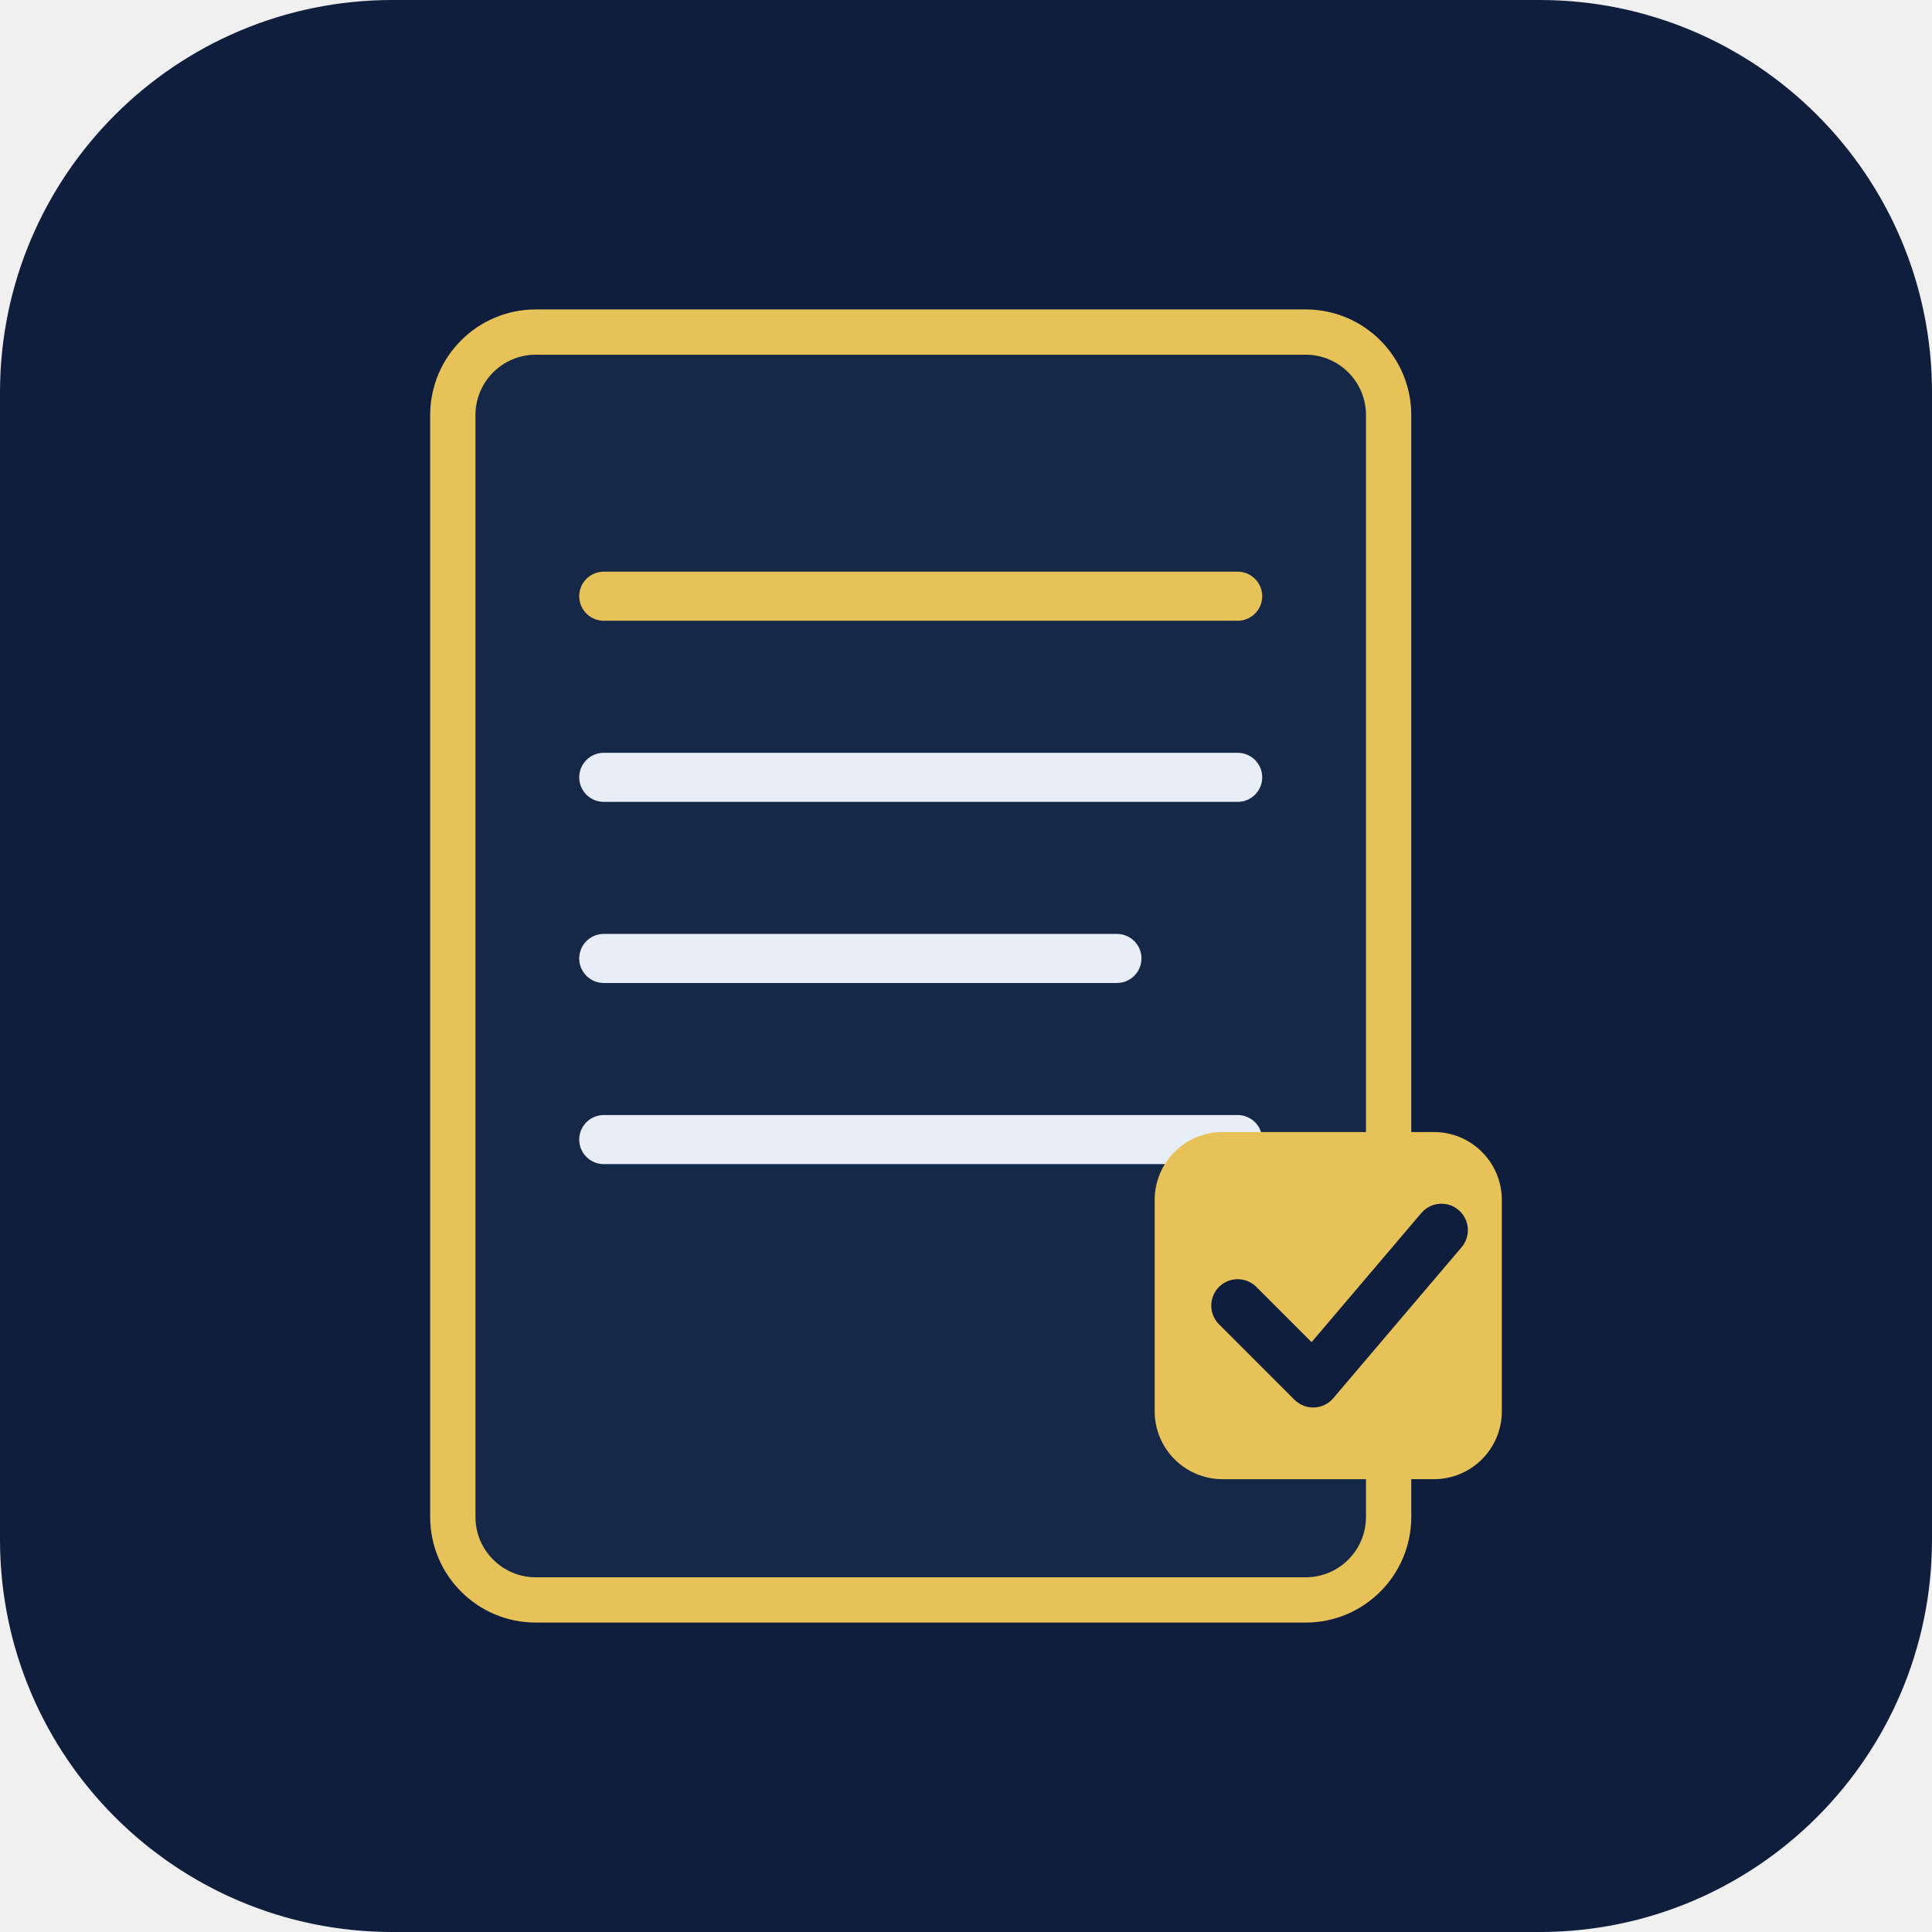
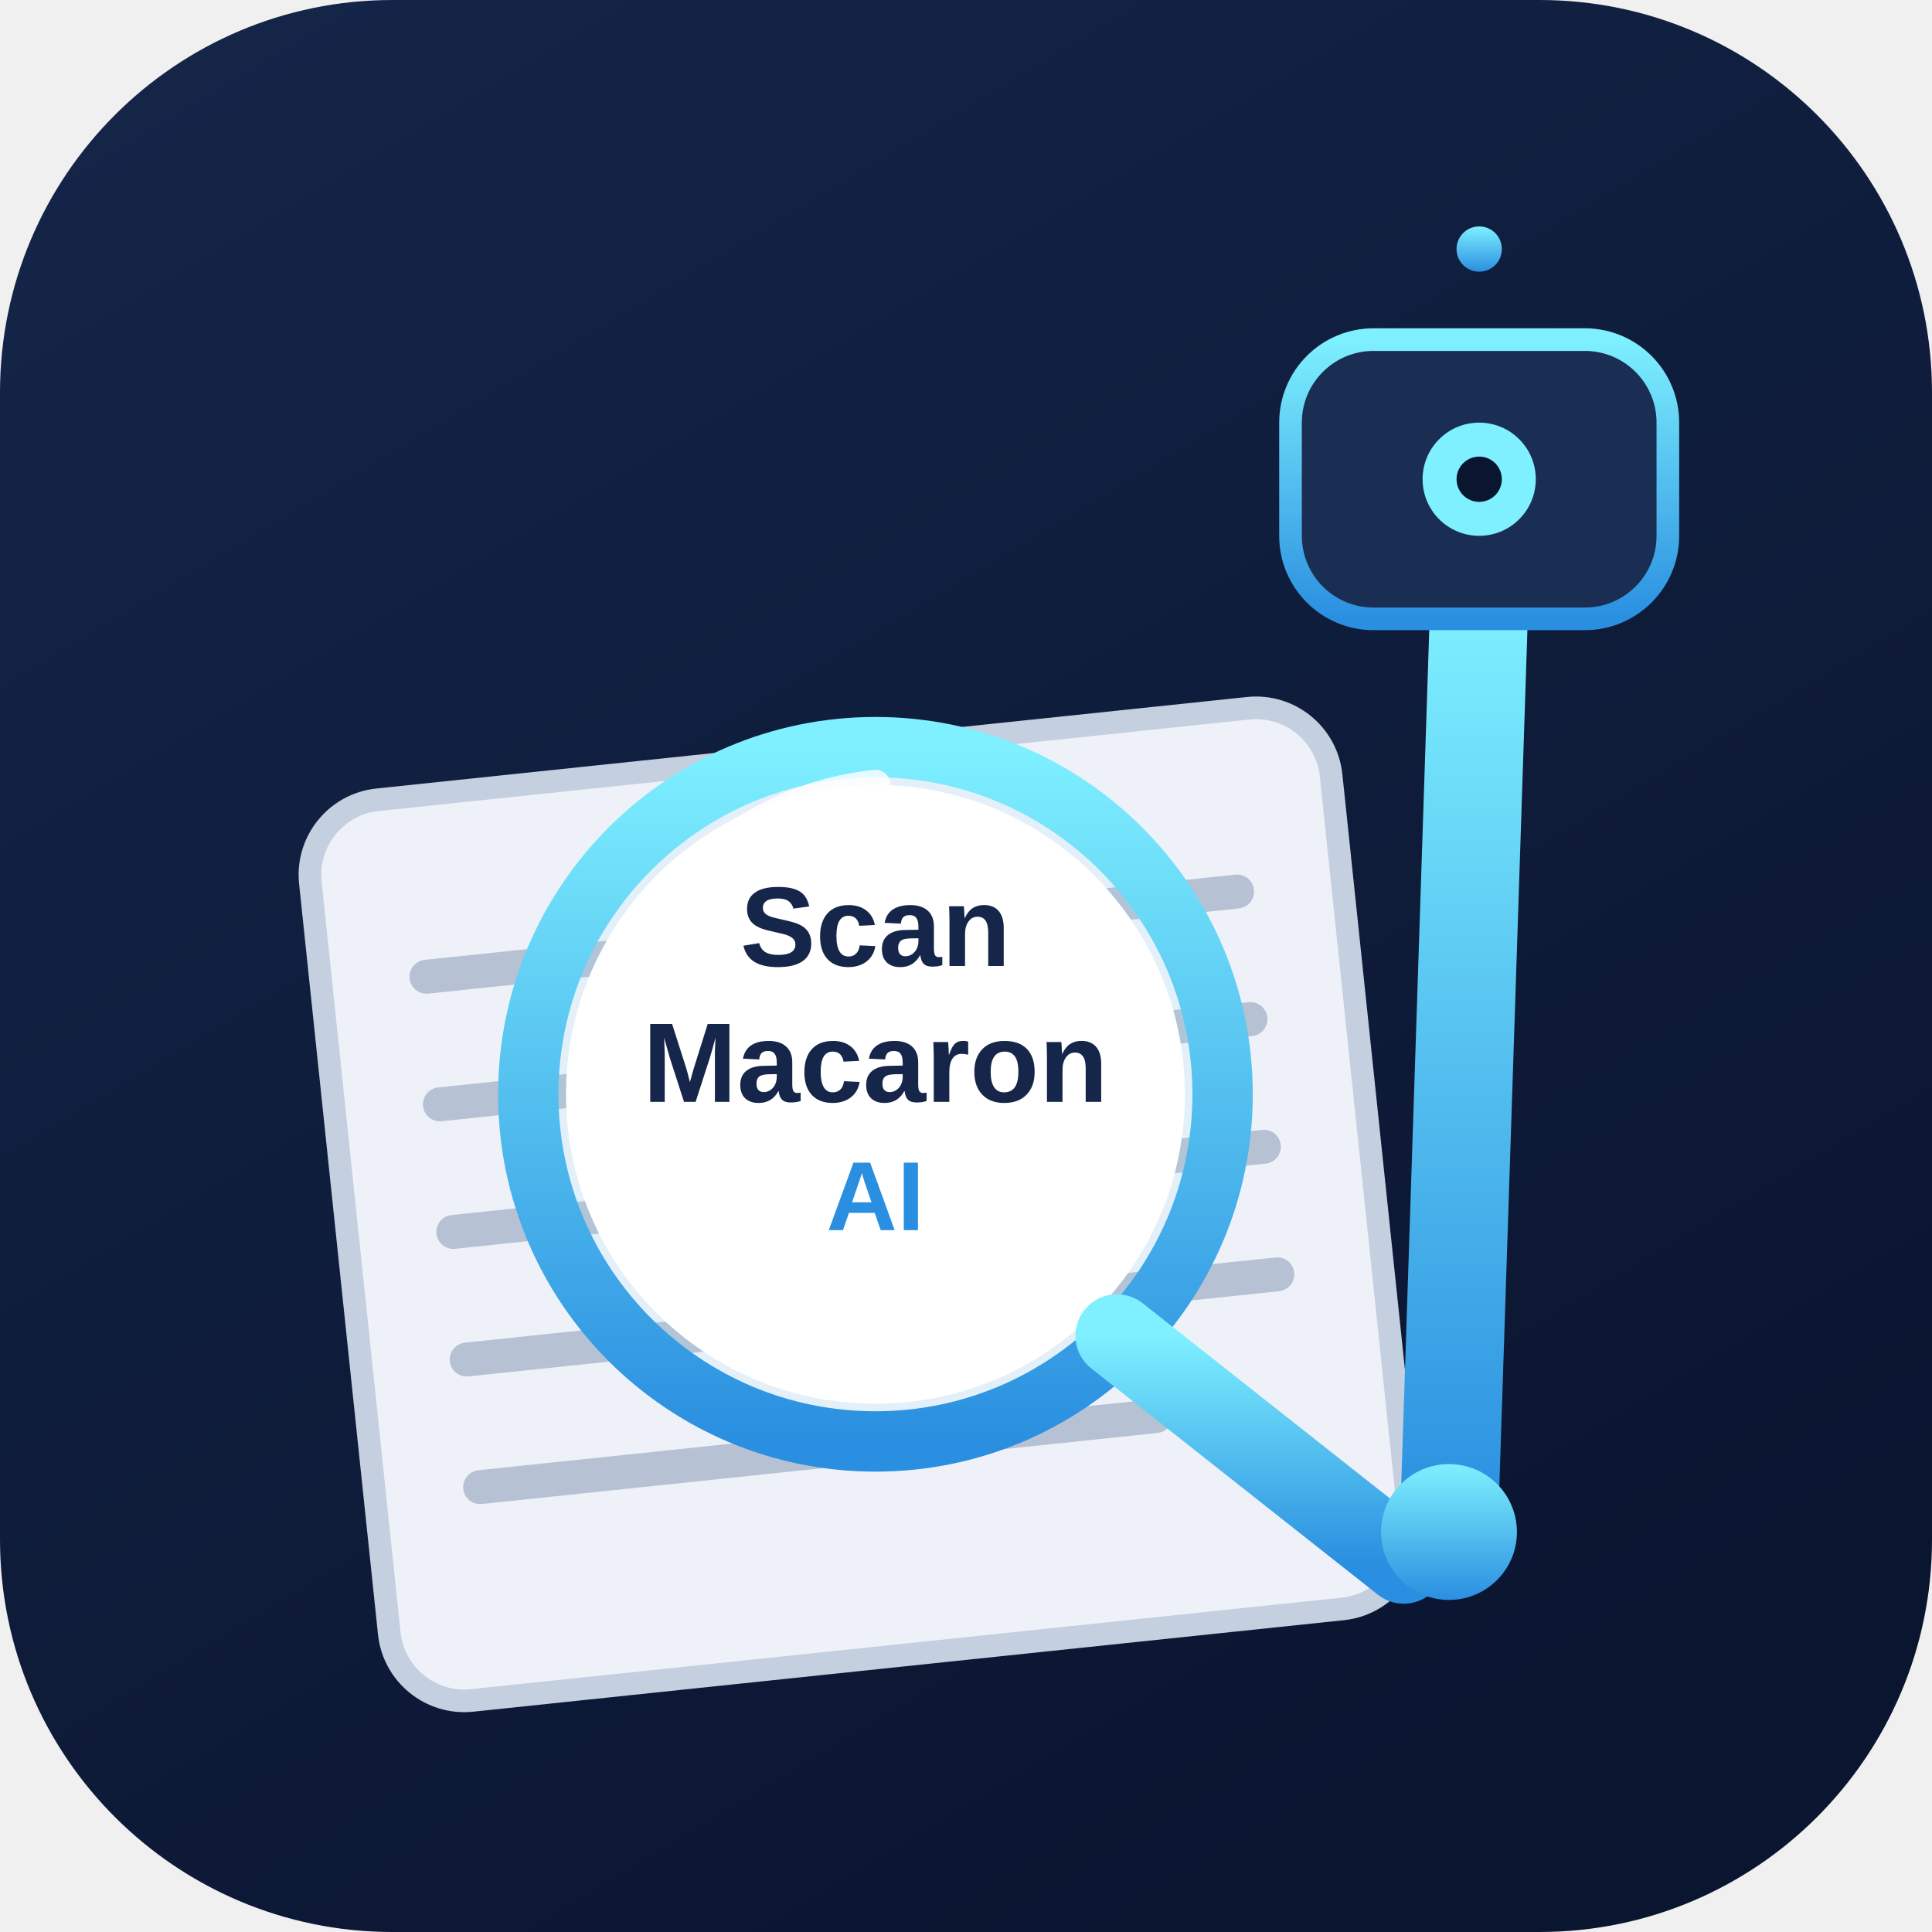
<svg xmlns="http://www.w3.org/2000/svg" width="512" height="512" viewBox="0 0 512 512">
-   <rect width="512" height="512" rx="104" fill="#0F1E3D" />
-   <rect x="120" y="88" width="248" height="336" rx="22" fill="#162847" stroke="#e6c258" stroke-width="12" />
-   <line x1="160" y1="158" x2="328" y2="158" stroke="#e6c258" stroke-width="13" stroke-linecap="round" />
-   <line x1="160" y1="206" x2="328" y2="206" stroke="#e8eef8" stroke-width="13" stroke-linecap="round" />
-   <line x1="160" y1="254" x2="296" y2="254" stroke="#e8eef8" stroke-width="13" stroke-linecap="round" />
-   <line x1="160" y1="302" x2="328" y2="302" stroke="#e8eef8" stroke-width="13" stroke-linecap="round" />
-   <rect x="306" y="300" width="92" height="92" rx="18" fill="#e6c258" />
-   <path d="M328 346l20 20 34-40" fill="none" stroke="#0F1E3D" stroke-width="14" stroke-linecap="round" stroke-linejoin="round" />
+   <defs>
+     <linearGradient id="bg" x1="0" y1="0" x2="0.6" y2="1">
+       <stop offset="0" stop-color="#15264a" />
+       <stop offset="1" stop-color="#0a1530" />
+     </linearGradient>
+     <linearGradient id="ai" x1="0" y1="0" x2="0" y2="1">
+       <stop offset="0" stop-color="#7ef0ff" />
+       <stop offset="1" stop-color="#2a8fe0" />
+     </linearGradient>
+     <radialGradient id="glass" cx="0.5" cy="0.5" r="0.6">
+       <stop offset="0" stop-color="#ffffff" stop-opacity="0.18" />
+       <stop offset="1" stop-color="#4fd1ff" stop-opacity="0.05" />
+     </radialGradient>
+     <clipPath id="lensClip">
+       <circle cx="232" cy="290" r="82" />
+     </clipPath>
+   </defs>
+   <rect width="512" height="512" rx="104" fill="url(#bg)" />
+   <g transform="rotate(-6 220 320)">
+     <rect x="92" y="200" width="272" height="240" rx="20" fill="#eef2f8" stroke="#c4cfdf" stroke-width="6" />
+     <line x1="120" y1="248" x2="336" y2="248" stroke="#b6c2d4" stroke-width="9" stroke-linecap="round" />
+     <line x1="120" y1="282" x2="336" y2="282" stroke="#b6c2d4" stroke-width="9" stroke-linecap="round" />
+     <line x1="120" y1="316" x2="336" y2="316" stroke="#b6c2d4" stroke-width="9" stroke-linecap="round" />
+     <line x1="120" y1="350" x2="336" y2="350" stroke="#b6c2d4" stroke-width="9" stroke-linecap="round" />
+     <line x1="120" y1="384" x2="300" y2="384" stroke="#b6c2d4" stroke-width="9" stroke-linecap="round" />
+   </g>
+   <circle cx="232" cy="290" r="92" fill="url(#glass)" stroke="url(#ai)" stroke-width="16" />
+   <g clip-path="url(#lensClip)">
+     <rect x="150" y="208" width="164" height="164" fill="#ffffff" />
+     <text x="232" y="256" font-family="Arial, Helvetica, sans-serif" font-size="30" font-weight="700" fill="#15264a" text-anchor="middle">Scan</text>
+     <text x="232" y="292" font-family="Arial, Helvetica, sans-serif" font-size="30" font-weight="700" fill="#15264a" text-anchor="middle">Macaron</text>
+     <text x="232" y="326" font-family="Arial, Helvetica, sans-serif" font-size="26" font-weight="700" fill="#2a8fe0" text-anchor="middle">AI</text>
+   </g>
+   <path d="M176 240 A80 80 0 0 1 232 208" fill="none" stroke="#ffffff" stroke-width="8" stroke-linecap="round" opacity="0.8" />
+   <line x1="296" y1="354" x2="372" y2="414" stroke="url(#ai)" stroke-width="22" stroke-linecap="round" />
+   <line x1="392" y1="160" x2="384" y2="404" stroke="url(#ai)" stroke-width="26" stroke-linecap="round" />
+   <circle cx="384" cy="406" r="18" fill="url(#ai)" />
+   <rect x="342" y="90" width="100" height="74" rx="22" fill="#1a2d52" stroke="url(#ai)" stroke-width="6" />
+   <circle cx="392" cy="127" r="15" fill="#7ef0ff" />
+   <circle cx="392" cy="127" r="6" fill="#0a1530" />
+   <line x1="392" y1="90" x2="392" y2="70" stroke="url(#ai)" stroke-width="6" stroke-linecap="round" />
+   <circle cx="392" cy="66" r="6" fill="url(#ai)" />
</svg>
